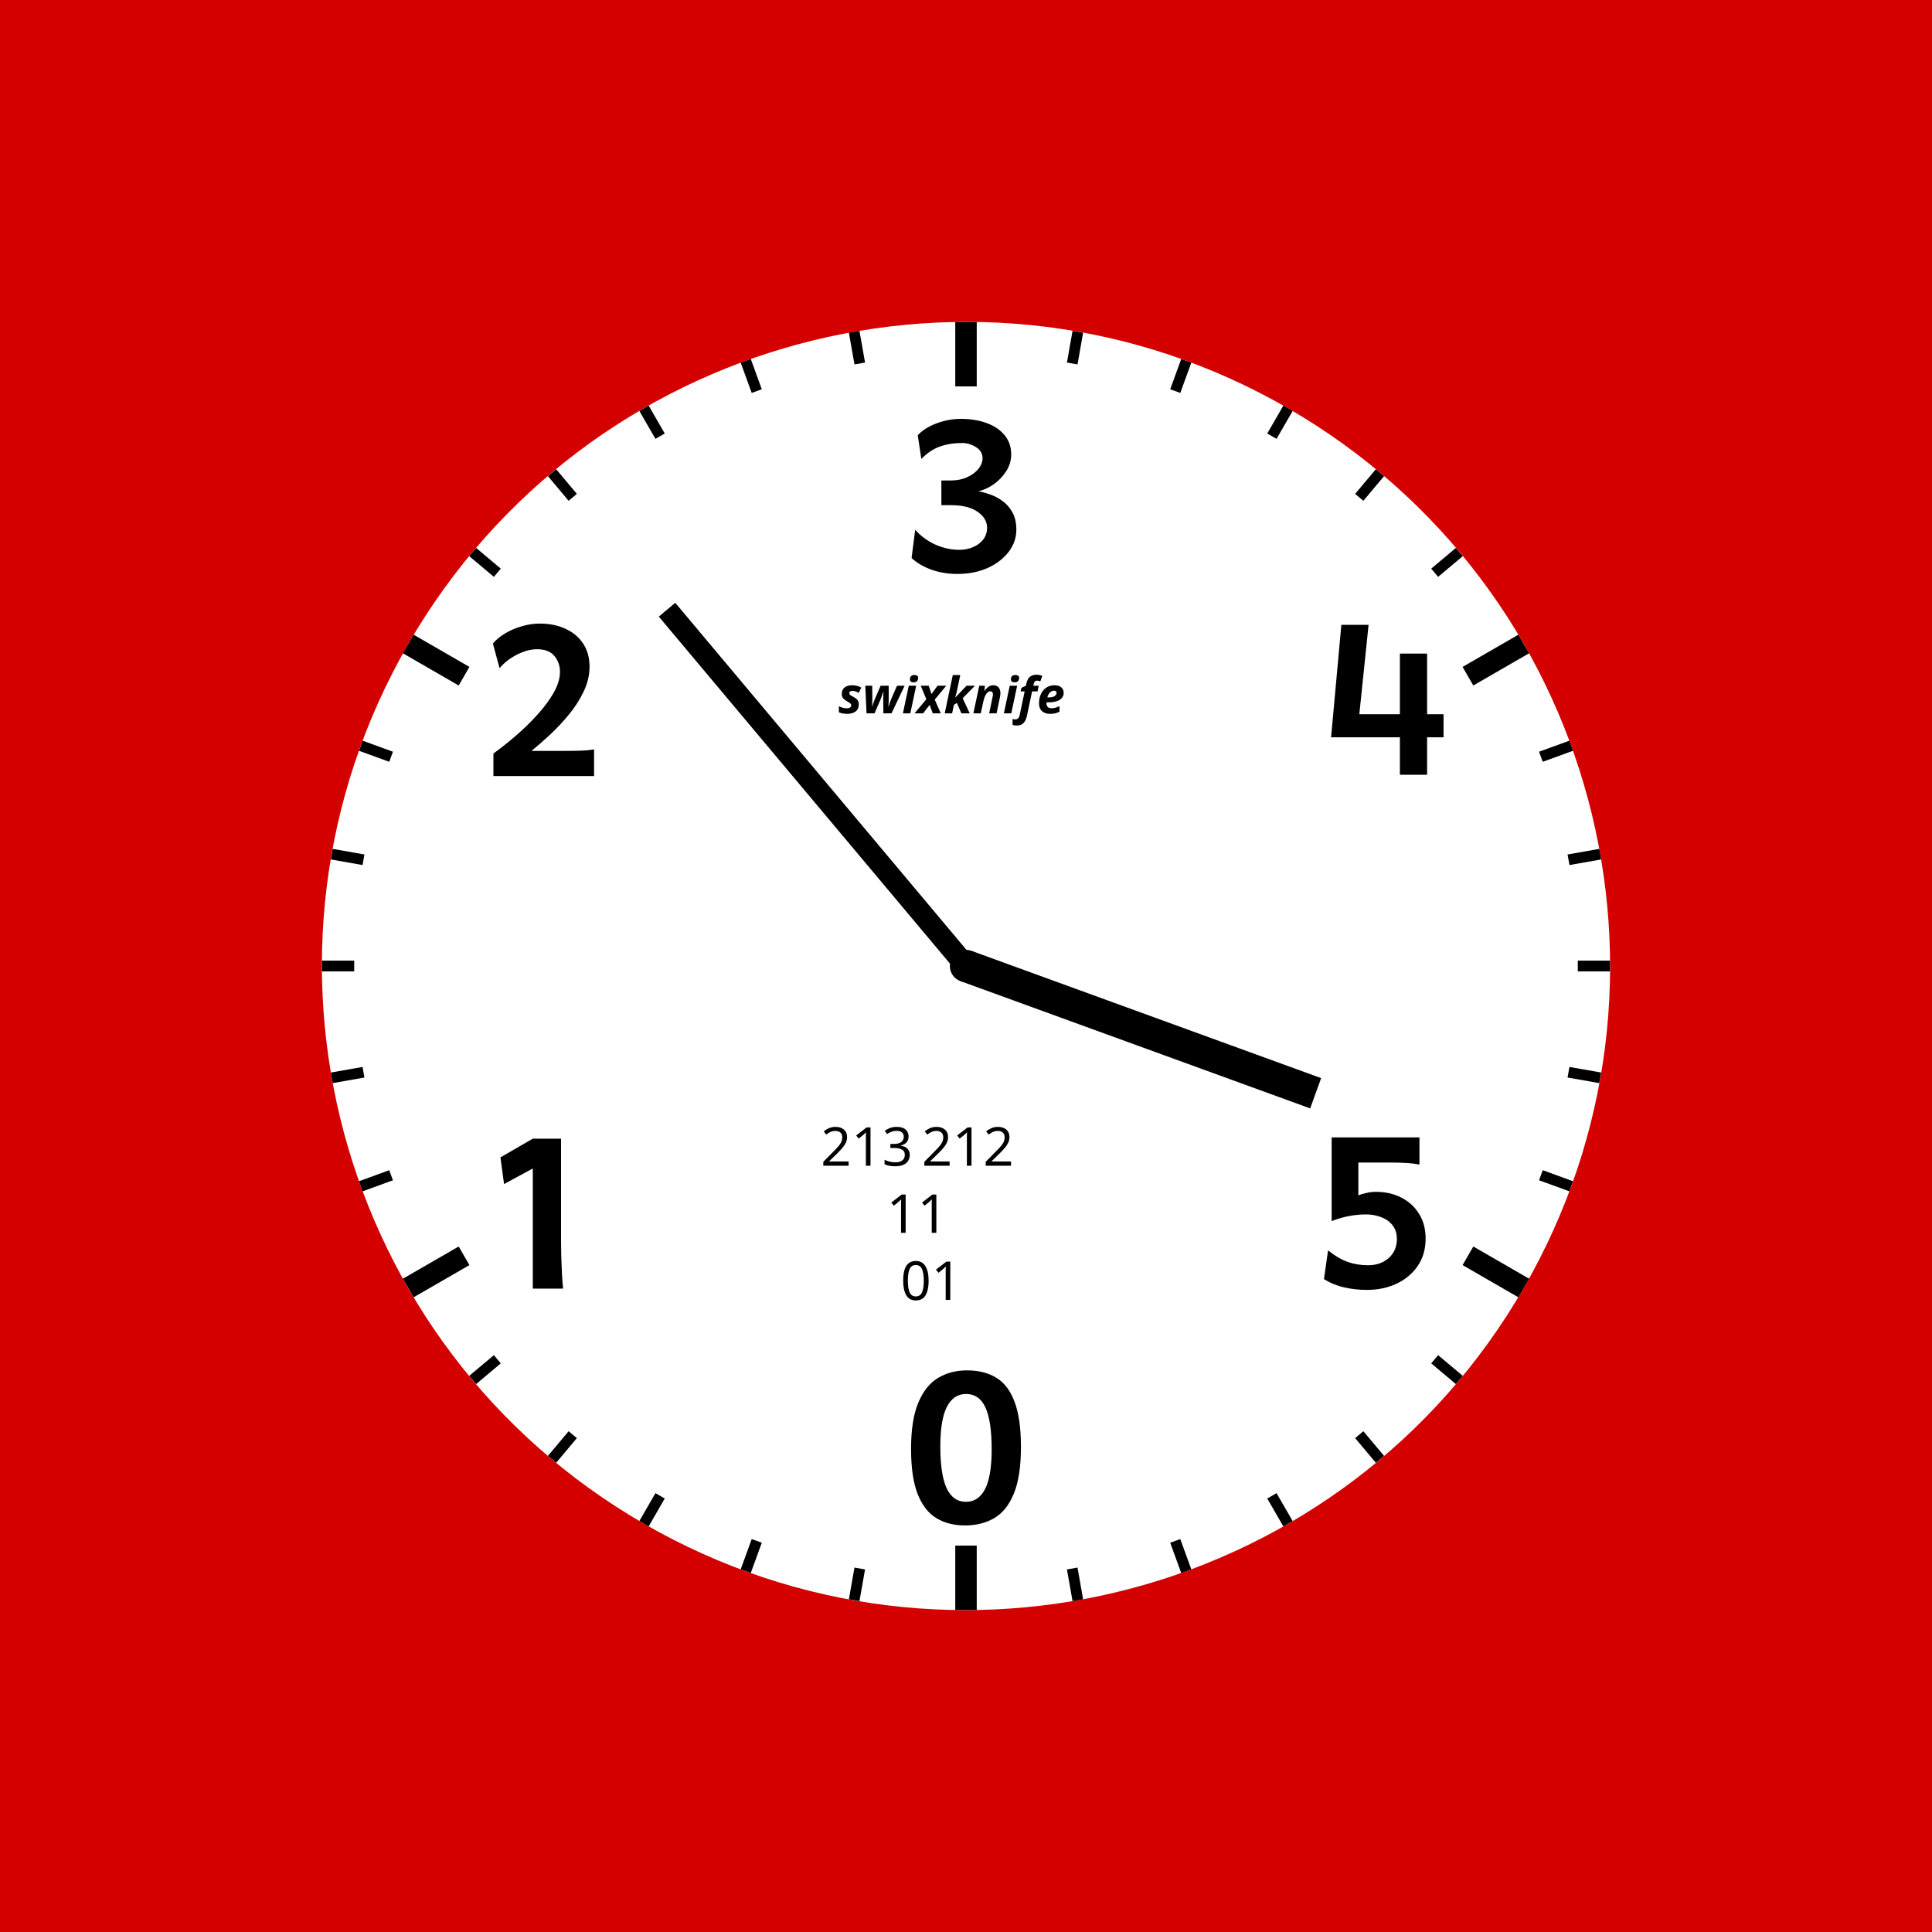
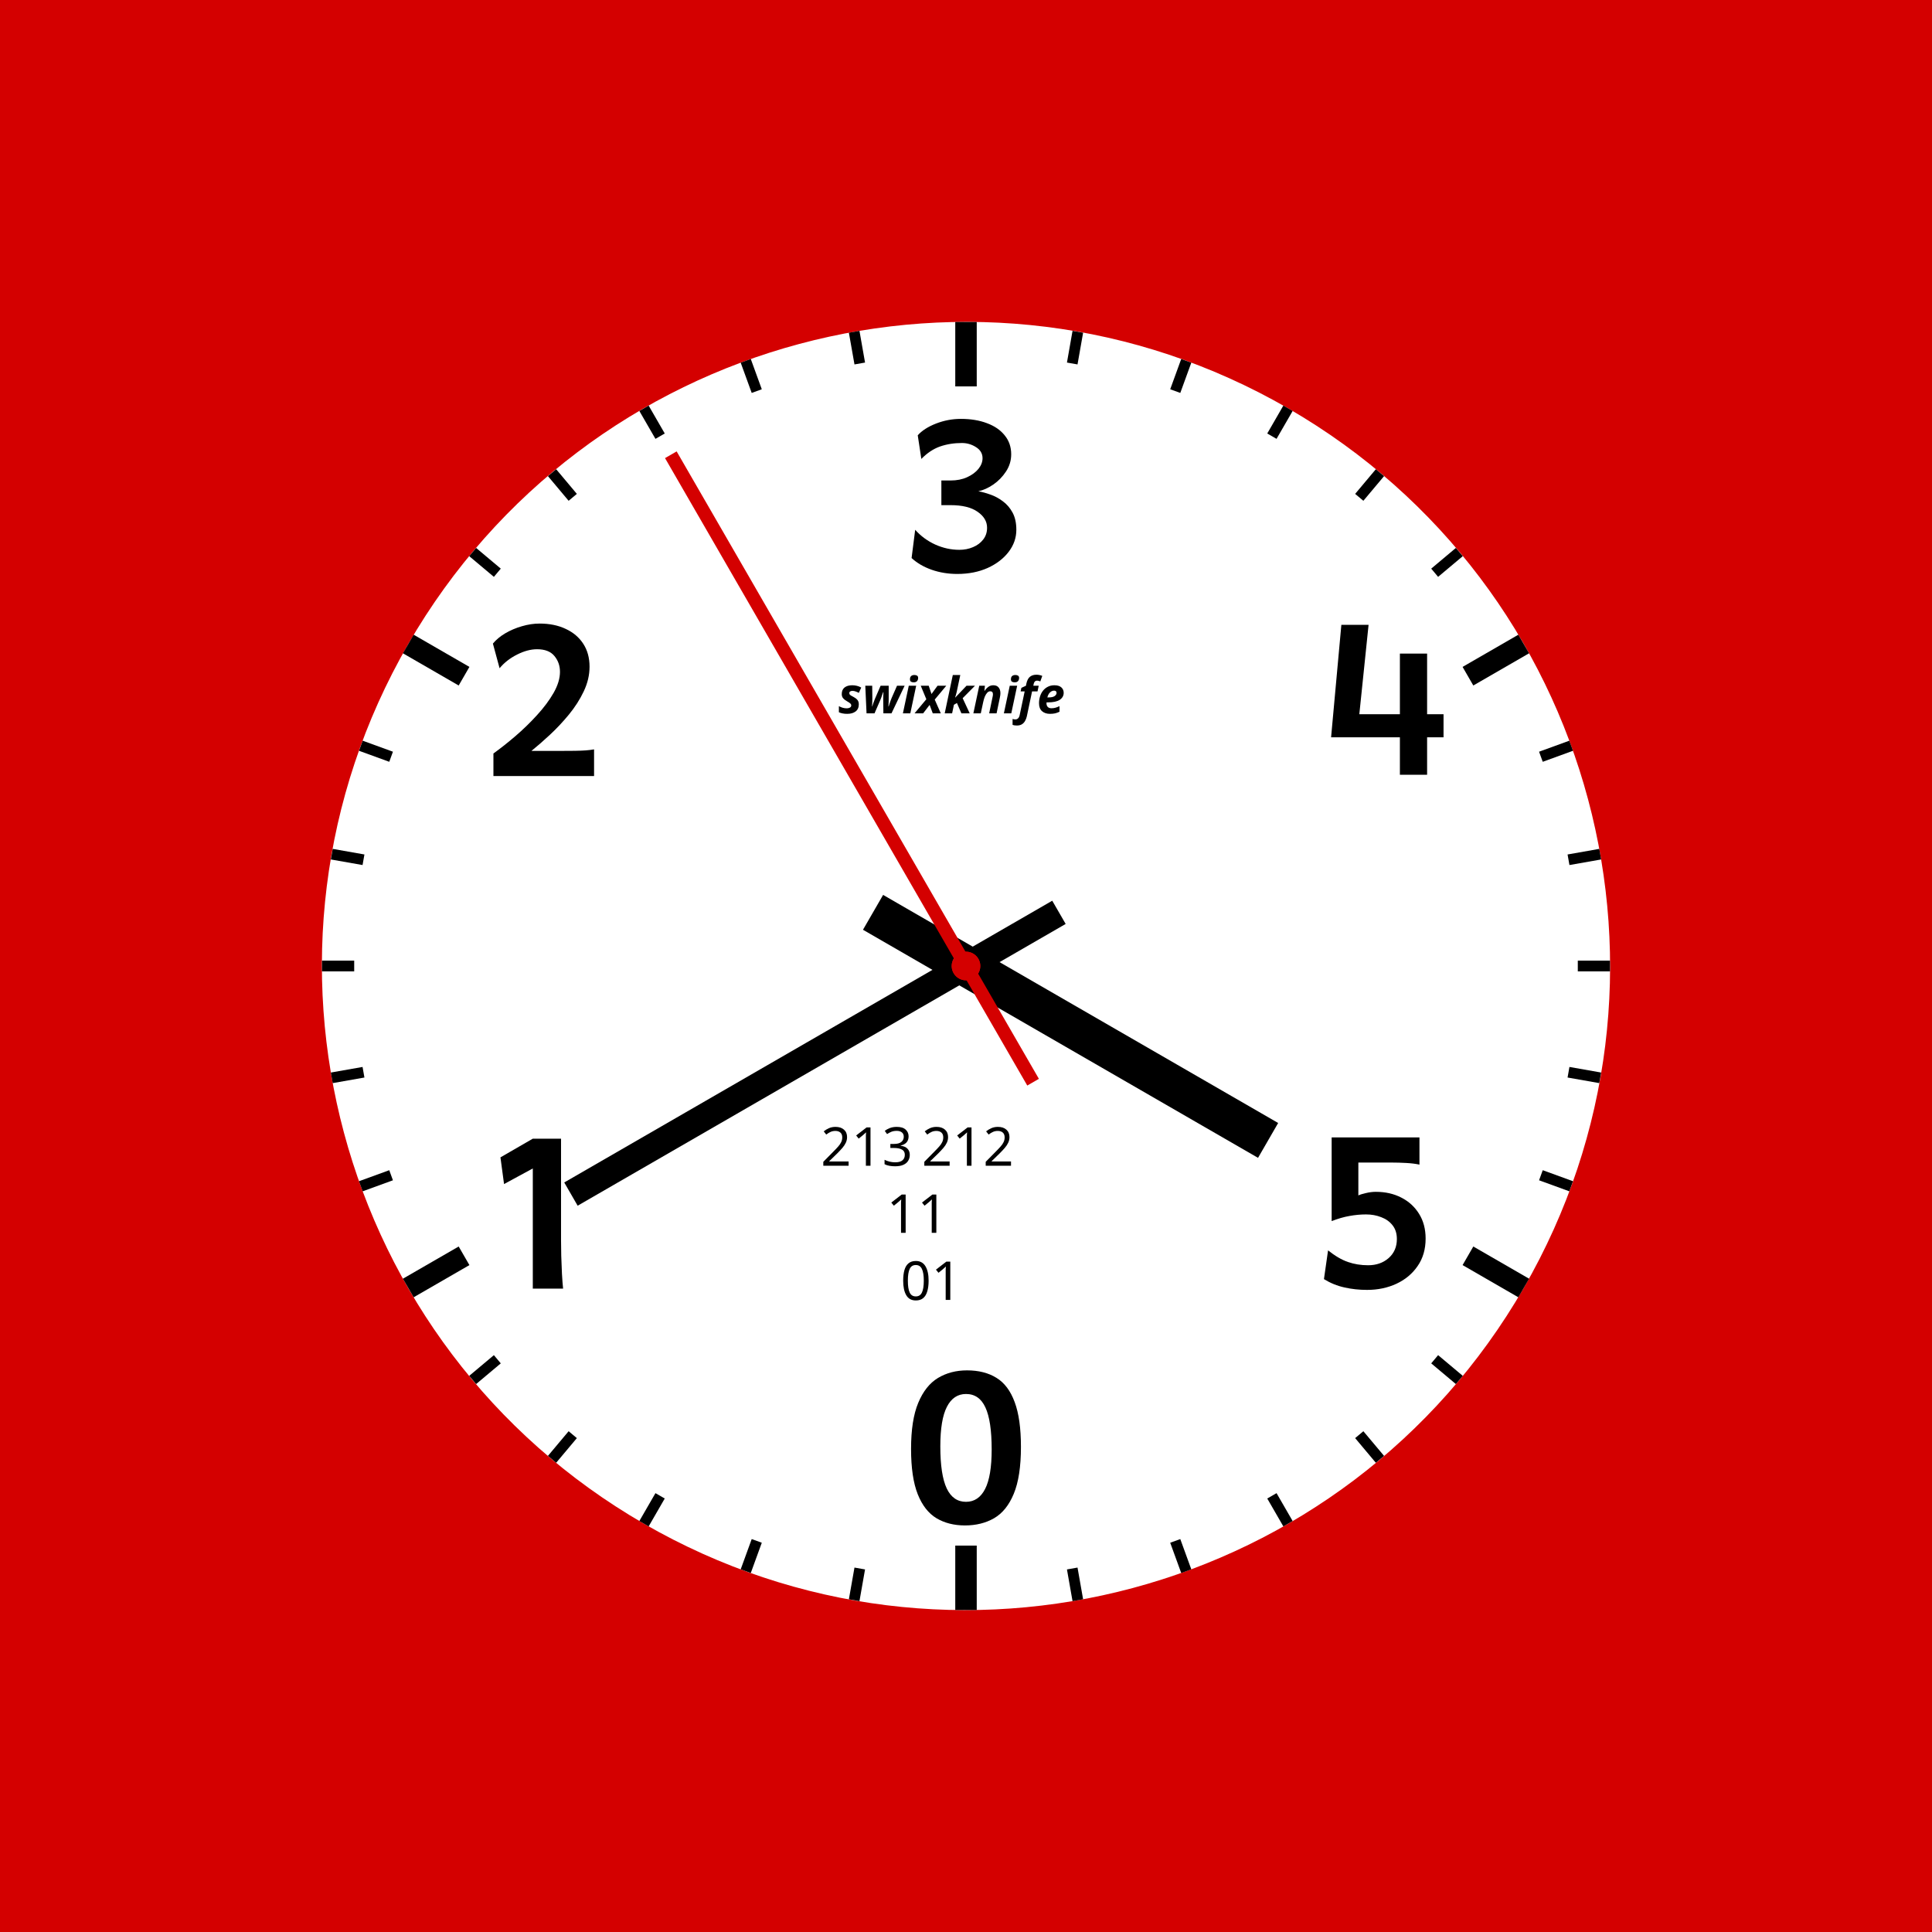
- <svg xmlns="http://www.w3.org/2000/svg" id="sezimal_time" width="432mm" height="432mm" viewBox="0 0 432 432" version="1.1">
+ <svg xmlns="http://www.w3.org/2000/svg" id="now-icon" width="432mm" height="432mm" viewBox="0 0 432 432" version="1.1">
  <defs id="defs5" />
  <g id="g3" style="display:inline">
    <rect style="fill:#d40000;stroke-width:64.899;stroke-linecap:round;stroke-linejoin:round" id="rect8" width="432" height="432" x="0" y="0" />
    <circle style="fill:#ffffff;stroke-width:19.261;stroke-linecap:round;-inkscape-stroke:none" id="background_white" cx="295.061" cy="79.061" r="144" transform="rotate(30)" />
    <rect style="fill:#000000;fill-opacity:1;stroke:none;stroke-width:0.978;stroke-dasharray:none;stroke-opacity:1" id="smaller_marker_55" width="2.4" height="7.2" x="-176.41" y="-394.226" transform="rotate(170)" />
    <rect style="fill:#000000;fill-opacity:1;stroke:none;stroke-width:0.978;stroke-dasharray:none;stroke-opacity:1" id="rect54" width="2.4" height="7.2" x="-130.297" y="-420.85" transform="rotate(160)" />
    <rect style="fill:#000000;fill-opacity:1;stroke:none;stroke-width:0.978;stroke-dasharray:none;stroke-opacity:1" id="rect51" width="2.4" height="7.2" x="-80.261" y="-439.061" transform="rotate(150)" />
    <rect style="fill:#000000;fill-opacity:1;stroke:none;stroke-width:0.978;stroke-dasharray:none;stroke-opacity:1" id="rect48" width="2.4" height="7.2" x="-27.823" y="-448.308" transform="rotate(140)" />
    <rect style="fill:#000000;fill-opacity:1;stroke:none;stroke-width:0.978;stroke-dasharray:none;stroke-opacity:1" id="rect45" width="2.4" height="7.2" x="25.423" y="-448.308" transform="rotate(130)" />
    <rect style="fill:#000000;fill-opacity:1;stroke:none;stroke-width:0.978;stroke-dasharray:none;stroke-opacity:1" id="rect42" width="2.4" height="7.2" x="127.897" y="-420.85" transform="rotate(110)" />
    <rect style="fill:#000000;fill-opacity:1;stroke:none;stroke-width:0.978;stroke-dasharray:none;stroke-opacity:1" id="rect39" width="2.4" height="7.2" x="174.01" y="-394.226" transform="rotate(100)" />
    <rect style="fill:#000000;fill-opacity:1;stroke:none;stroke-width:0.978;stroke-dasharray:none;stroke-opacity:1" id="rect36" width="2.4" height="7.2" x="214.8" y="-360" transform="rotate(90)" />
    <rect style="fill:#000000;fill-opacity:1;stroke:none;stroke-width:0.978;stroke-dasharray:none;stroke-opacity:1" id="rect33" width="2.4" height="7.2" x="249.026" y="-319.21" transform="rotate(80)" />
    <rect style="fill:#000000;fill-opacity:1;stroke:none;stroke-width:0.978;stroke-dasharray:none;stroke-opacity:1" id="rect30" width="2.4" height="7.2" x="275.65" y="-273.097" transform="rotate(70)" />
    <rect style="fill:#000000;fill-opacity:1;stroke:none;stroke-width:0.978;stroke-dasharray:none;stroke-opacity:1" id="rect27" width="2.4" height="7.2" x="303.108" y="-170.623" transform="rotate(50)" />
    <rect style="fill:#000000;fill-opacity:1;stroke:none;stroke-width:0.978;stroke-dasharray:none;stroke-opacity:1" id="rect24" width="2.4" height="7.2" x="303.108" y="-117.376" transform="rotate(40)" />
    <rect style="fill:#000000;fill-opacity:1;stroke:none;stroke-width:0.978;stroke-dasharray:none;stroke-opacity:1" id="rect21" width="2.4" height="7.2" x="293.861" y="-64.938" transform="rotate(30)" />
    <rect style="fill:#000000;fill-opacity:1;stroke:none;stroke-width:0.978;stroke-dasharray:none;stroke-opacity:1" id="rect18" width="2.4" height="7.2" x="275.65" y="-14.903" transform="rotate(20)" />
    <rect style="fill:#000000;fill-opacity:1;stroke:none;stroke-width:0.978;stroke-dasharray:none;stroke-opacity:1" id="smaller_marker_31" width="2.4" height="7.2" x="249.026" y="31.21" transform="rotate(9.999999)" />
    <rect style="fill:#000000;fill-opacity:1;stroke:none;stroke-width:0.978;stroke-dasharray:none;stroke-opacity:1" id="rect58" width="2.4" height="7.2" x="-176.41" y="-113.427" transform="rotate(170)" />
    <rect style="fill:#000000;fill-opacity:1;stroke:none;stroke-width:0.978;stroke-dasharray:none;stroke-opacity:1" id="rect55" width="2.4" height="7.2" x="-130.297" y="-140.05" transform="rotate(160)" />
    <rect style="fill:#000000;fill-opacity:1;stroke:none;stroke-width:0.978;stroke-dasharray:none;stroke-opacity:1" id="rect52" width="2.4" height="7.2" x="-80.261" y="-158.262" transform="rotate(150)" />
    <rect style="fill:#000000;fill-opacity:1;stroke:none;stroke-width:0.978;stroke-dasharray:none;stroke-opacity:1" id="rect49" width="2.4" height="7.2" x="-27.823" y="-167.508" transform="rotate(140)" />
    <rect style="fill:#000000;fill-opacity:1;stroke:none;stroke-width:0.978;stroke-dasharray:none;stroke-opacity:1" id="rect46" width="2.4" height="7.2" x="25.423" y="-167.508" transform="rotate(130)" />
    <rect style="fill:#000000;fill-opacity:1;stroke:none;stroke-width:0.978;stroke-dasharray:none;stroke-opacity:1" id="rect43" width="2.4" height="7.2" x="127.897" y="-140.05" transform="rotate(110)" />
    <rect style="fill:#000000;fill-opacity:1;stroke:none;stroke-width:0.978;stroke-dasharray:none;stroke-opacity:1" id="rect40" width="2.4" height="7.2" x="174.01" y="-113.427" transform="rotate(100)" />
    <rect style="fill:#000000;fill-opacity:1;stroke:none;stroke-width:0.978;stroke-dasharray:none;stroke-opacity:1" id="rect37" width="2.4" height="7.2" x="214.8" y="-79.2" transform="rotate(90)" />
    <rect style="fill:#000000;fill-opacity:1;stroke:none;stroke-width:0.978;stroke-dasharray:none;stroke-opacity:1" id="rect34" width="2.4" height="7.2" x="249.026" y="-38.41" transform="rotate(80)" />
    <rect style="fill:#000000;fill-opacity:1;stroke:none;stroke-width:0.978;stroke-dasharray:none;stroke-opacity:1" id="rect31" width="2.4" height="7.2" x="275.65" y="7.703" transform="rotate(70)" />
    <rect style="fill:#000000;fill-opacity:1;stroke:none;stroke-width:0.978;stroke-dasharray:none;stroke-opacity:1" id="rect28" width="2.4" height="7.2" x="303.108" y="110.177" transform="rotate(50)" />
    <rect style="fill:#000000;fill-opacity:1;stroke:none;stroke-width:0.978;stroke-dasharray:none;stroke-opacity:1" id="rect25" width="2.4" height="7.2" x="303.108" y="163.423" transform="rotate(40)" />
    <rect style="fill:#000000;fill-opacity:1;stroke:none;stroke-width:0.978;stroke-dasharray:none;stroke-opacity:1" id="rect22" width="2.4" height="7.2" x="293.861" y="215.861" transform="rotate(30)" />
    <rect style="fill:#000000;fill-opacity:1;stroke:none;stroke-width:0.978;stroke-dasharray:none;stroke-opacity:1" id="smaller_marker_02" width="2.4" height="7.2" x="275.65" y="265.897" transform="rotate(20)" />
    <rect style="fill:#000000;fill-opacity:1;stroke:none;stroke-width:0.978;stroke-dasharray:none;stroke-opacity:1" id="smaller_marker_01" width="2.4" height="7.2" x="249.026" y="312.01" transform="rotate(9.999999)" />
    <rect style="display:inline;fill:#000000;fill-opacity:1;stroke:none;stroke-width:1.956;stroke-dasharray:none;stroke-opacity:1" id="bigger_marker_5" width="4.8" height="14.4" x="76.661" y="-439.061" transform="rotate(120)" />
    <rect style="display:inline;fill:#000000;fill-opacity:1;stroke:none;stroke-width:1.956;stroke-dasharray:none;stroke-opacity:1" id="bigger_marker_4" width="4.8" height="14.4" x="292.661" y="-223.061" transform="rotate(60)" />
    <rect style="display:inline;fill:#000000;fill-opacity:1;stroke:none;stroke-width:1.956;stroke-dasharray:none;stroke-opacity:1" id="bigger_marker_3" width="4.8" height="14.4" x="213.6" y="72" />
    <rect style="display:inline;fill:#000000;fill-opacity:1;stroke:none;stroke-width:1.956;stroke-dasharray:none;stroke-opacity:1" id="bigger_marker_2" width="4.8" height="14.4" x="76.661" y="-165.462" transform="rotate(120)" />
    <rect style="display:inline;fill:#000000;fill-opacity:1;stroke:none;stroke-width:1.956;stroke-dasharray:none;stroke-opacity:1" id="bigger_marker_1" width="4.8" height="14.4" x="292.661" y="50.539" transform="rotate(60)" />
    <rect style="fill:#000000;fill-opacity:1;stroke:none;stroke-width:1.956;stroke-dasharray:none;stroke-opacity:1" id="bigger_marker_0" width="4.8" height="14.4" x="213.6" y="345.6" />
    <path d="m 297.761,273.04 v -18.715 h 19.633 v 6.085 q -1.286,-0.276 -2.962,-0.367 -1.676,-0.092 -3.123,-0.092 h -7.578 v 7.348 q 0.574,-0.276 1.699,-0.528 1.148,-0.276 2.204,-0.276 3.192,0 5.695,1.286 2.526,1.286 3.973,3.628 1.47,2.342 1.47,5.534 0,3.582 -1.791,6.154 -1.768,2.572 -4.73,3.95 -2.962,1.378 -6.567,1.378 -2.664,0 -5.075,-0.551 -2.411,-0.528 -4.57,-1.86 l 0.919,-6.43 q 2.319,1.86 4.432,2.595 2.113,0.735 4.524,0.735 2.756,0 4.593,-1.607 1.837,-1.63 1.837,-4.248 0,-1.86 -0.964,-3.077 -0.941,-1.217 -2.526,-1.814 -1.561,-0.62 -3.398,-0.62 -1.814,0 -3.697,0.344 -1.86,0.321 -3.996,1.148 z" id="mayor_5" style="display:inline;font-weight:bold;font-size:16px;font-family:'Andika Tauga';-inkscape-font-specification:'Andika Tauga, Bold';text-align:center;text-anchor:middle;stroke-width:1.92" aria-label="5" />
    <path d="m 297.635,164.862 2.296,-25.144 h 6.085 l -2.067,19.978 h 18.83 v 5.167 z m 15.385,8.381 v -27.096 h 6.085 v 27.096 z" id="text7" style="font-weight:bold;font-size:16px;font-family:'Andika Tauga';-inkscape-font-specification:'Andika Tauga, Bold';text-align:center;text-anchor:middle;stroke-width:1.92" aria-label="4" />
    <path d="m 210.491,107.439 h 2.067 q 2.09,0 3.697,-0.735 1.607,-0.735 2.526,-1.86 0.919,-1.148 0.919,-2.388 0,-1.561 -1.47,-2.48 -1.447,-0.919 -3.146,-0.919 -2.641,0 -4.891,0.781 -2.227,0.781 -4.179,2.779 l -0.804,-5.281 q 1.378,-1.561 4.064,-2.618 2.71,-1.056 5.58,-1.056 3.307,0 5.833,0.964 2.549,0.941 3.973,2.733 1.447,1.768 1.447,4.225 0,2.09 -1.171,3.858 -1.148,1.745 -2.847,2.916 -1.699,1.148 -3.33,1.493 1.217,0.207 2.687,0.735 1.47,0.505 2.779,1.493 1.332,0.964 2.181,2.526 0.85,1.561 0.85,3.858 0,2.687 -1.722,4.937 -1.722,2.25 -4.707,3.605 -2.985,1.332 -6.774,1.332 -3.054,0 -5.741,-0.941 -2.664,-0.941 -4.478,-2.618 l 0.804,-6.315 q 1.883,2.113 4.501,3.307 2.618,1.171 5.373,1.171 1.653,0 3.054,-0.597 1.424,-0.597 2.273,-1.699 0.873,-1.102 0.873,-2.641 0,-2.113 -2.136,-3.582 -2.113,-1.47 -6.016,-1.47 h -2.067 z" id="mayor_3" style="display:inline;font-weight:bold;font-size:16px;font-family:'Andika Tauga';-inkscape-font-specification:'Andika Tauga, Bold';text-align:center;text-anchor:middle;stroke-width:1.92" aria-label="3" />
    <path d="m 132.835,167.56 v 5.97 h -22.504 v -5.052 q 2.342,-1.676 4.914,-3.881 2.595,-2.227 4.845,-4.707 2.273,-2.48 3.697,-4.96 1.424,-2.503 1.424,-4.707 0,-2.044 -1.24,-3.536 -1.24,-1.516 -3.881,-1.516 -2.113,0 -4.478,1.194 -2.365,1.194 -3.904,3.054 l -1.493,-5.511 q 1.056,-1.286 2.756,-2.296 1.722,-1.01 3.72,-1.584 2.021,-0.597 3.973,-0.597 3.33,0 5.833,1.194 2.526,1.171 3.927,3.33 1.401,2.159 1.401,5.121 0,2.801 -1.309,5.534 -1.286,2.71 -3.307,5.167 -2.021,2.457 -4.271,4.547 -2.227,2.067 -4.11,3.582 h 6.085 q 2.273,0 3.674,-0.023 1.401,-0.023 2.365,-0.092 0.964,-0.069 1.883,-0.23 z" id="mayor_2" style="display:inline;font-weight:bold;font-size:16px;font-family:'Andika Tauga';-inkscape-font-specification:'Andika Tauga, Bold';text-align:center;text-anchor:middle;stroke-width:1.92" aria-label="2" />
    <path d="m 125.45,254.612 v 22.618 q 0,1.47 0.046,3.559 0.069,2.09 0.161,4.087 0.115,1.998 0.253,3.261 h -6.774 v -26.867 l -6.43,3.49 -0.804,-5.97 7.233,-4.179 z" id="mayor_1" style="font-weight:bold;font-size:16px;font-family:'Andika Tauga';-inkscape-font-specification:'Andika Tauga, Bold';text-align:center;text-anchor:middle;display:inline;stroke-width:1.92" aria-label="1" />
    <path d="m 221.741,324.1 q 0,-6.384 -1.401,-9.392 -1.378,-3.008 -4.34,-3.008 -2.801,0 -4.271,2.87 -1.47,2.847 -1.47,8.841 0,6.361 1.424,9.392 1.424,3.008 4.317,3.008 2.801,0 4.271,-2.87 1.47,-2.87 1.47,-8.841 z m 6.544,-0.574 q 0,6.636 -1.607,10.494 -1.584,3.835 -4.409,5.465 -2.801,1.607 -6.498,1.607 -3.651,0 -6.361,-1.607 -2.71,-1.63 -4.202,-5.373 -1.493,-3.766 -1.493,-10.127 0,-6.476 1.607,-10.31 1.607,-3.858 4.409,-5.557 2.824,-1.699 6.498,-1.699 3.904,0 6.59,1.676 2.687,1.653 4.064,5.419 1.401,3.743 1.401,10.012 z" id="mayor_0" style="font-weight:bold;font-size:16px;font-family:'Andika Tauga';-inkscape-font-specification:'Andika Tauga, Bold';text-align:center;text-anchor:middle;stroke-width:1.92" aria-label="0" />
    <text xml:space="preserve" style="font-style:normal;font-variant:normal;font-weight:normal;font-stretch:normal;line-height:1.25;font-family:sans-serif;-inkscape-font-specification:'sans-serif, ';font-variant-ligatures:normal;font-variant-caps:normal;font-variant-numeric:normal;font-variant-east-asian:normal;text-align:center;letter-spacing:0px;word-spacing:0px;baseline-shift:baseline;text-anchor:middle;fill:#000000;fill-opacity:1;stroke:none;stroke-width:0.265;font-size:12px" x="216.024" y="260.659" id="text2">
      <tspan x="216.024" y="260.659" id="date-1">213 212</tspan>
      <tspan x="216.024" y="275.659" id="date-2">11</tspan>
      <tspan x="216.024" y="290.659" id="date-3">01</tspan>
    </text>
    <text xml:space="preserve" style="font-style:italic;font-variant:normal;font-weight:900;font-stretch:expanded;font-size:11.289px;line-height:1.25;font-family:sans-serif;-inkscape-font-specification:'sans-serif, Normal';font-variant-ligatures:normal;font-variant-caps:normal;font-variant-numeric:normal;font-variant-east-asian:normal;letter-spacing:0px;word-spacing:0px;display:inline;fill:#000000;fill-opacity:1;stroke:none;stroke-width:0.265" x="187.454" y="159.511" id="text2-1">
      <tspan id="tspan3" x="187.454" y="159.511">swixknife</tspan>
    </text>
  </g>
  <g id="g2" style="display:inline">
    <animateTransform attributeName="transform" begin="0s" dur="86400s" type="rotate" from="0 216 216" to="360 216 216" repeatCount="indefinite" />
-     <g id="face_uta" transform="rotate(290,216,216)">
-       <rect style="fill:#000000;stroke-width:0.438" id="rect4" width="7.2" height="83.2" x="212.4" y="216" />
-       <circle style="fill:#000000;stroke-width:3.871" id="circle5" cx="216" cy="216" r="3.6" />
+     <g id="face_uta" transform="rotate(300,216,216)">
+       <rect style="fill:#000000;" id="rect4" width="9" height="102" x="211.5" y="192" />
    </g>
  </g>
  <g id="g5" style="display:inline">
    <animateTransform attributeName="transform" begin="0s" dur="2400s" type="rotate" from="0 216 216" to="360 216 216" repeatCount="indefinite" />
-     <g id="face_posha" transform="rotate(140,216,216)">
-       <rect style="fill:#000000;stroke-width:0.438" id="rect1" width="4.8" height="104" x="213.6" y="216" />
-       <circle style="fill:#000000;stroke-width:3.871" id="circle2" cx="216" cy="216" r="2.4" />
+     <g id="face_posha" transform="rotate(60,216,216)">
+       <rect style="fill:#000000;" id="rect1" width="6" height="126" x="213" y="192" />
+       <circle style="fill:#d40000;" id="circle5" cx="216" cy="216" r="3.2" />
+     </g>
+   </g>
+   <g id="g6" style="display:inline">
+     <animateTransform attributeName="transform" begin="0s" dur="66667ms" type="rotate" from="0 216 216" to="360 216 216" repeatCount="indefinite" />
+     <g id="face_agrima" transform="rotate(150,216,216)">
+       <rect style="fill:#d40000;" id="rect1" width="3" height="162" x="214.5" y="186" />
+       <circle style="fill:#d40000;" id="circle5" cx="216" cy="216" r="3.2" />
    </g>
  </g>
</svg>
